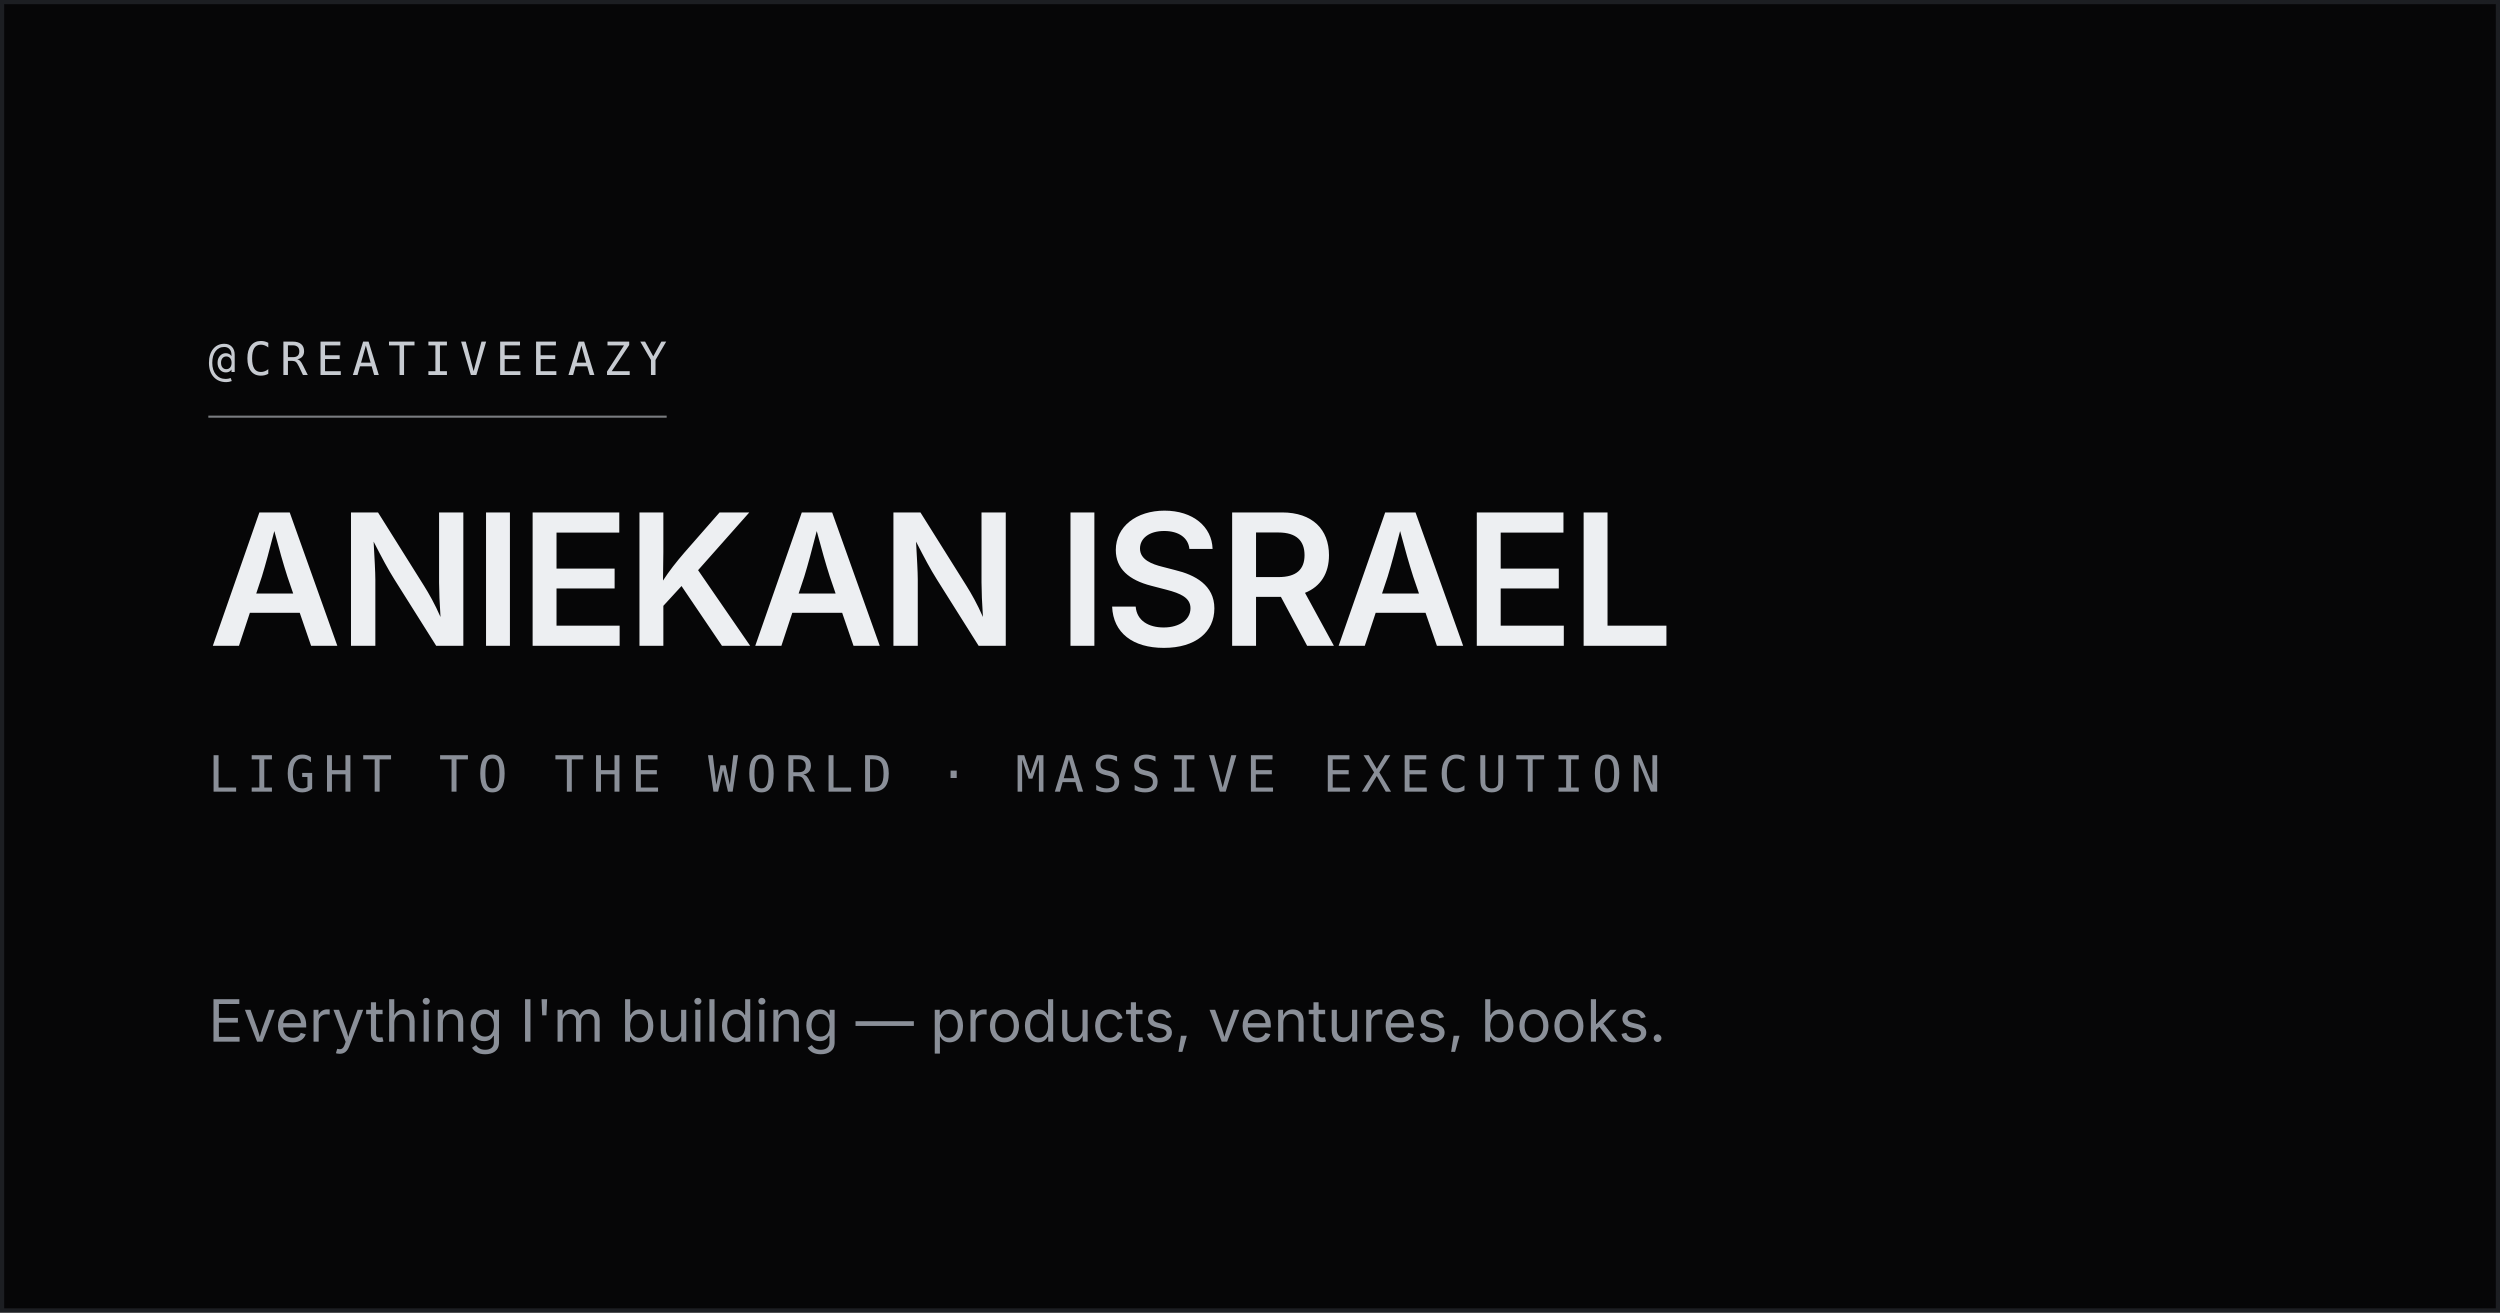
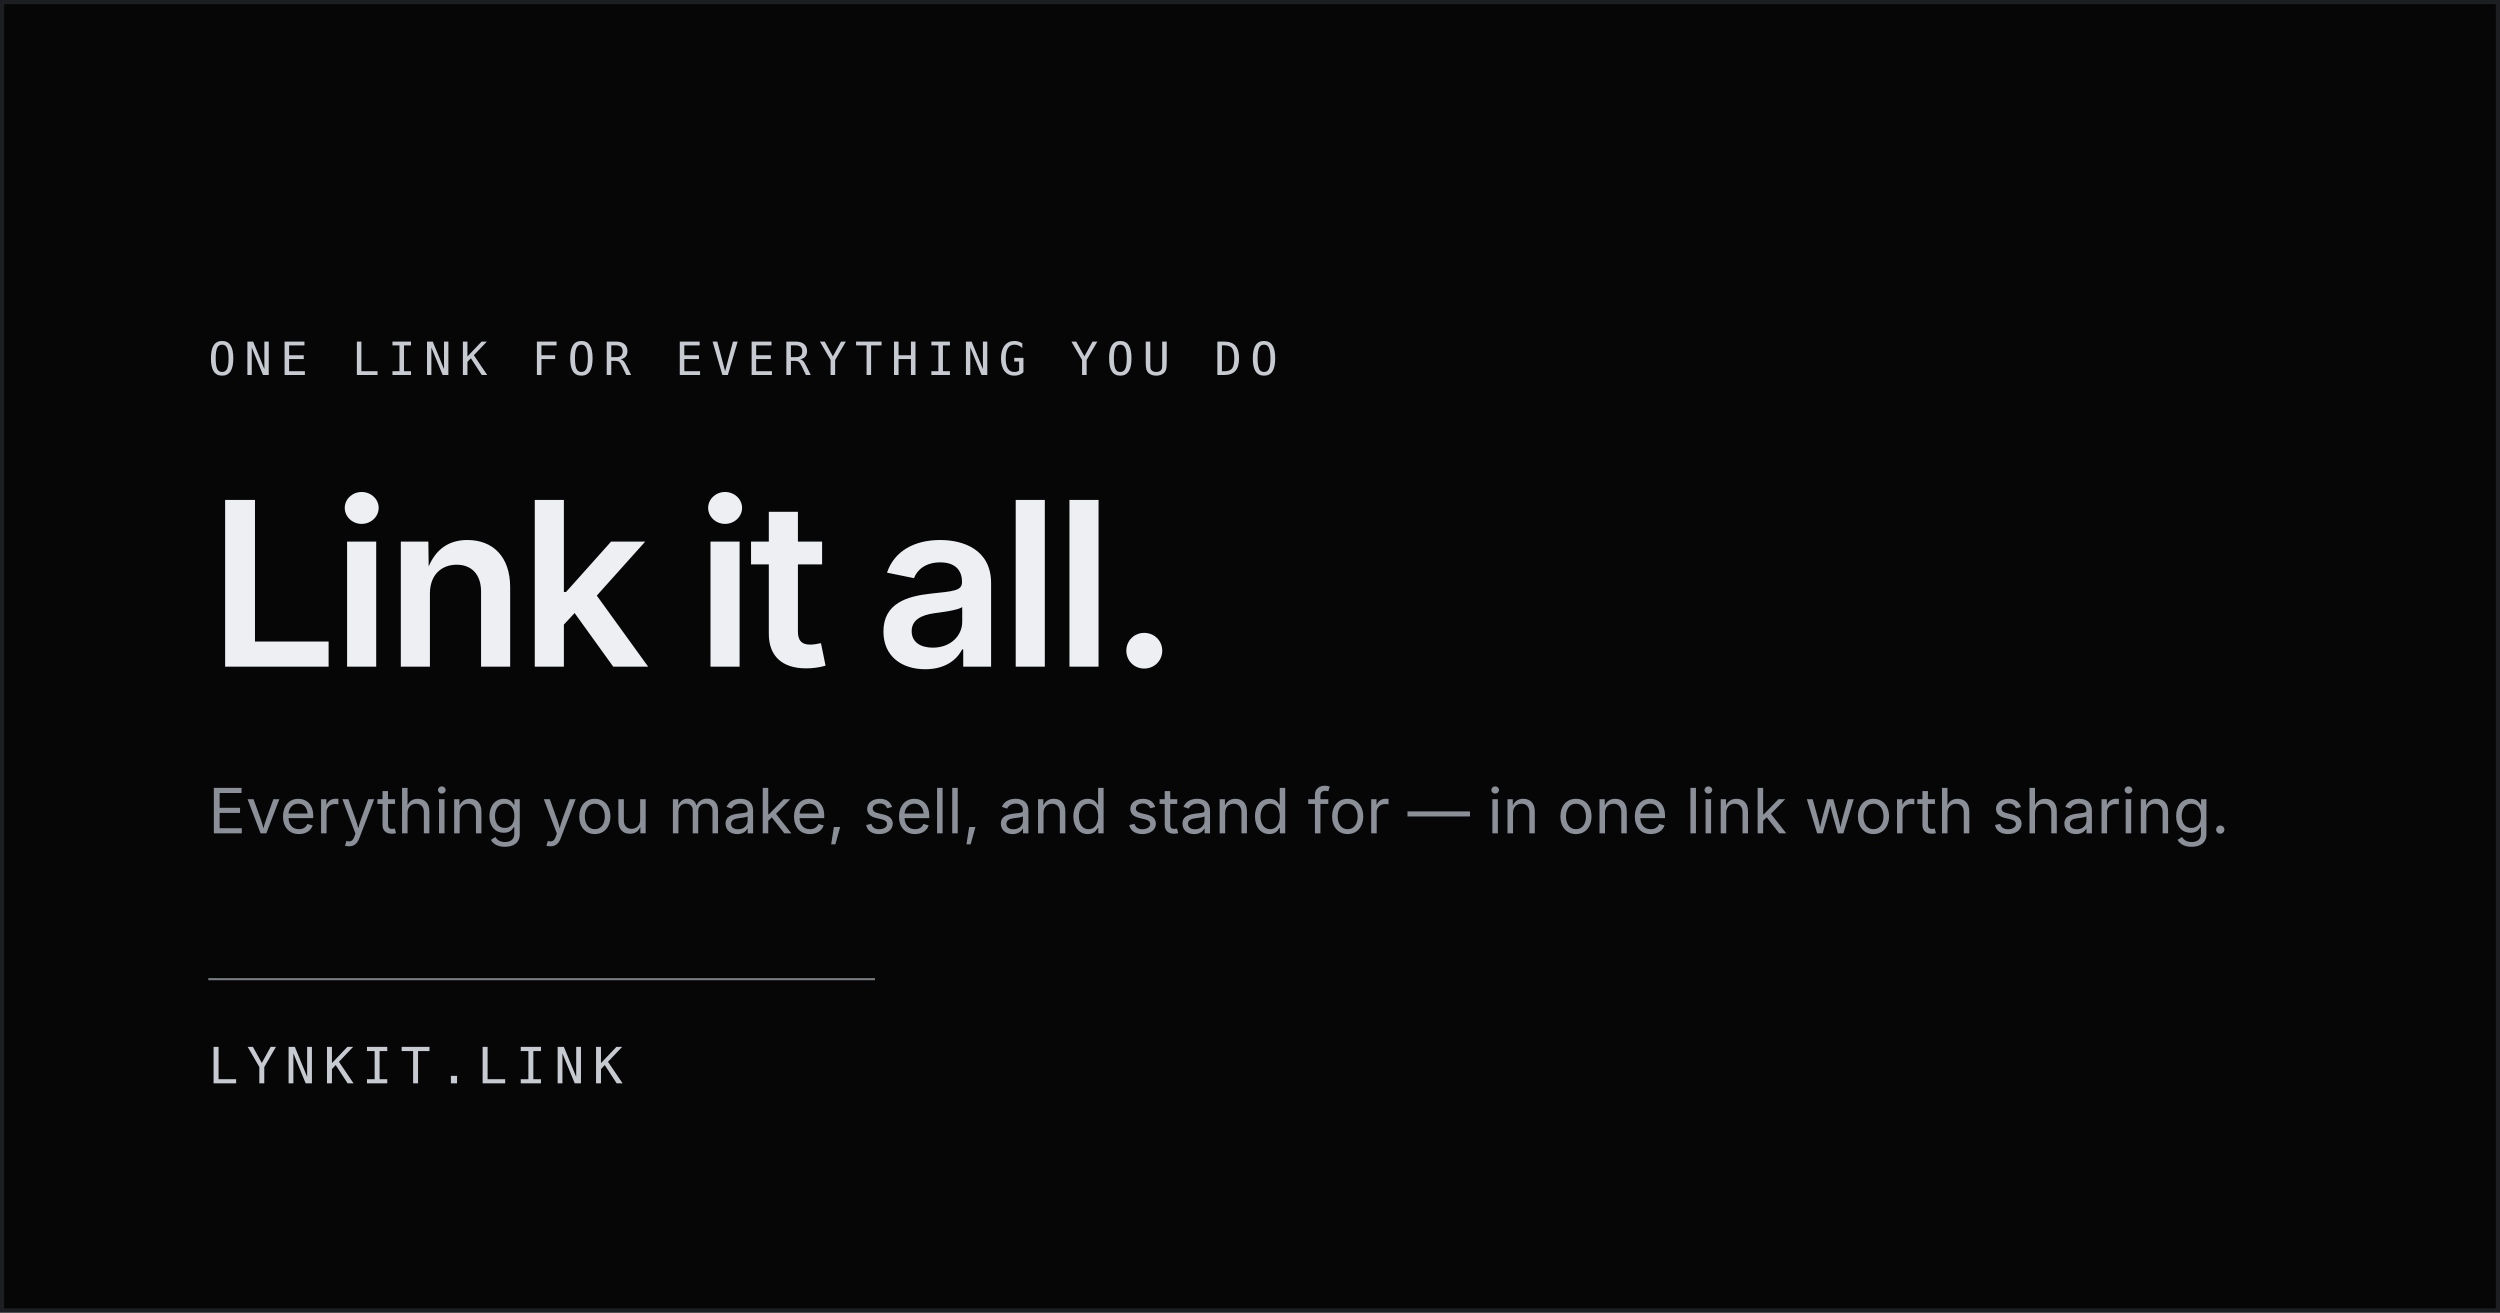
<svg xmlns="http://www.w3.org/2000/svg" viewBox="0 0 1200 630">
  <rect width="1200" height="630" fill="#060607" />
  <rect x="1" y="1" width="1198" height="628" fill="none" stroke="#1C1E22" stroke-width="2" />
-   <line x1="100" y1="200" x2="320" y2="200" stroke="#C7CBD1" stroke-width="1" opacity="0.6" />
-   <text x="100" y="180" font-family="'JetBrains Mono',monospace" font-size="22" letter-spacing="4" fill="#C7CBD1">@CREATIVEEAZY</text>
-   <text x="100" y="310" font-family="'Inter Tight','Inter',sans-serif" font-weight="600" font-size="88" letter-spacing="-2" fill="#EDEFF2">ANIEKAN ISRAEL</text>
-   <text x="100" y="380" font-family="'JetBrains Mono',monospace" font-size="24" letter-spacing="4" fill="#8A8F98">LIGHT TO THE WORLD · MASSIVE EXECUTION</text>
-   <text x="100" y="500" font-family="'Inter',sans-serif" font-size="28" fill="#8A8F98">Everything I'm building — products, ventures, books.</text>
+   <text x="100" y="180" font-family="'JetBrains Mono',monospace" font-size="22" letter-spacing="4" fill="#C7CBD1">ONE LINK FOR EVERYTHING YOU DO</text>
+   <text x="100" y="320" font-family="'Inter Tight','Inter',sans-serif" font-weight="600" font-size="110" letter-spacing="-3" fill="#EDEFF2">Link it all.</text>
+   <text x="100" y="400" font-family="'Inter',sans-serif" font-size="30" fill="#8A8F98">Everything you make, sell, and stand for — in one link worth sharing.</text>
+   <line x1="100" y1="470" x2="420" y2="470" stroke="#C7CBD1" stroke-width="1" opacity="0.6" />
+   <text x="100" y="520" font-family="'JetBrains Mono',monospace" font-size="24" letter-spacing="4" fill="#C7CBD1">LYNKIT.LINK</text>
</svg>
